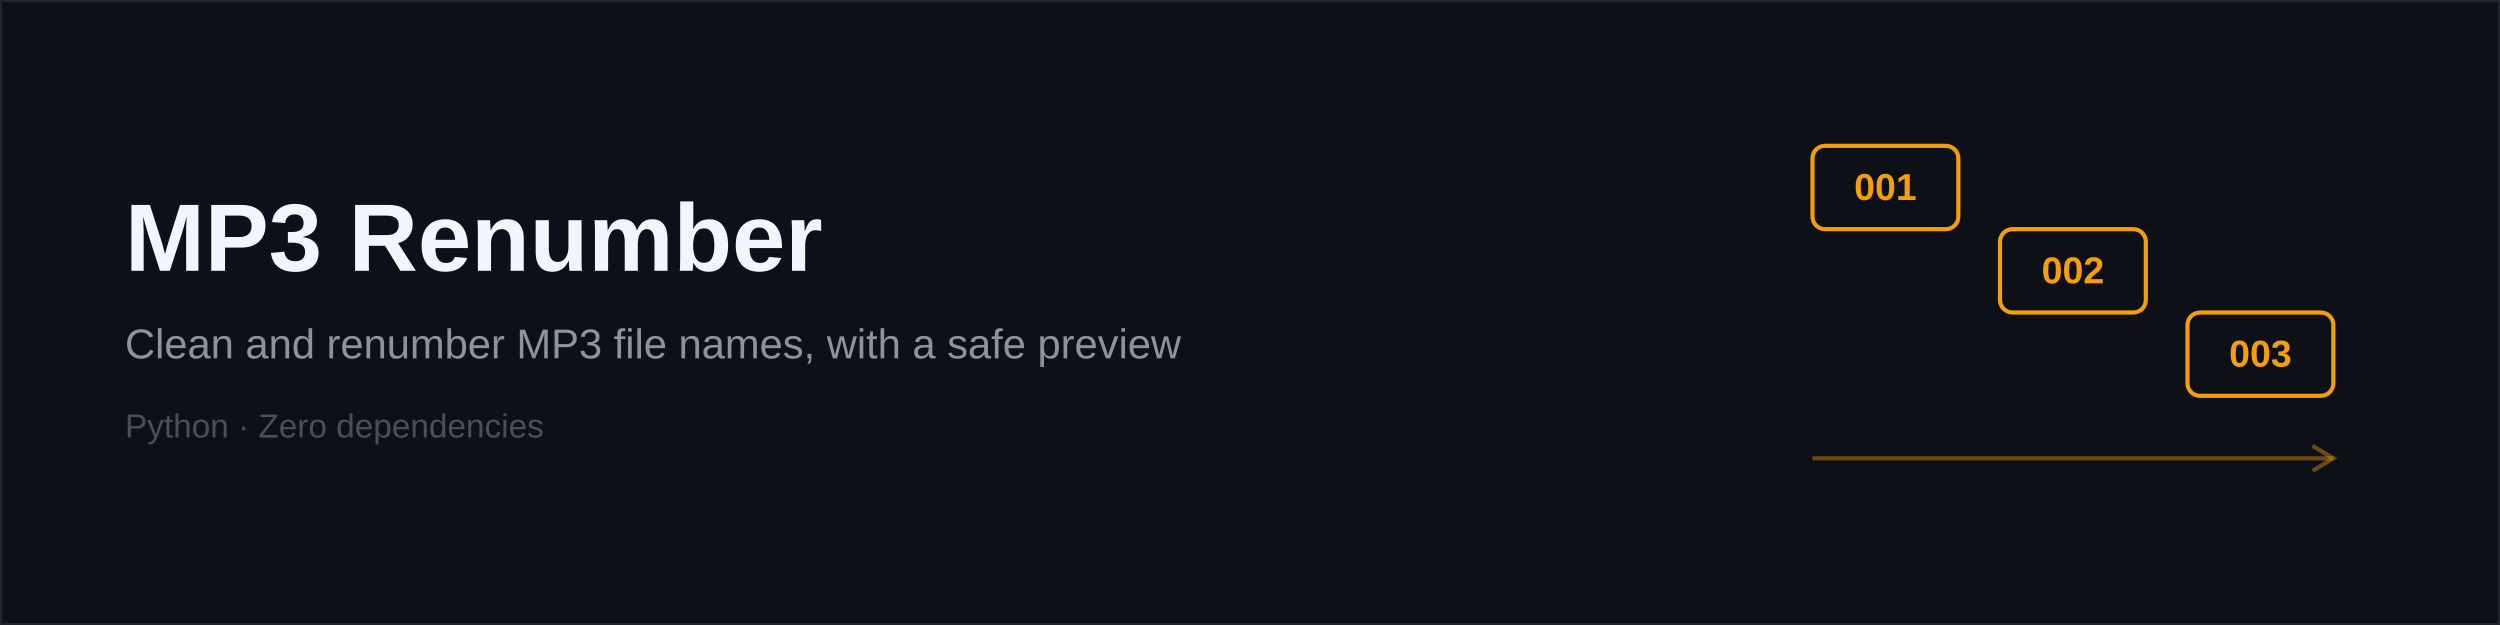
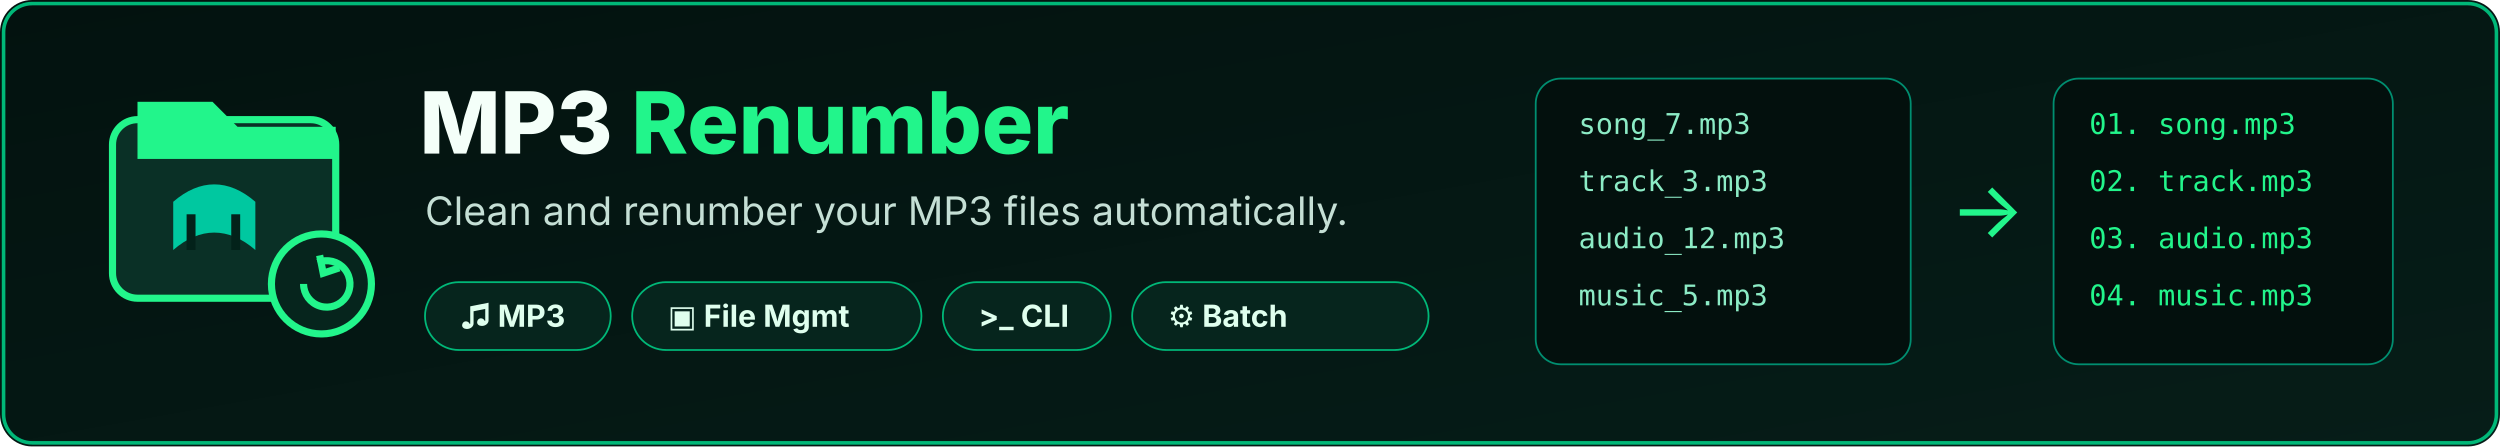
- <svg xmlns="http://www.w3.org/2000/svg" width="1200" height="300" viewBox="0 0 1200 300">
-   <rect width="1200" height="300" fill="#0d1117" />
-   <rect x="0" y="0" width="1200" height="300" fill="none" stroke="#21262d" stroke-width="2" />
-   <text x="60" y="130" font-family="Verdana, Arial, sans-serif" font-size="46" font-weight="bold" fill="#f0f6fc">MP3 Renumber</text>
-   <text x="60" y="172" font-family="Verdana, Arial, sans-serif" font-size="20" fill="#8b949e">Clean and renumber MP3 file names, with a safe preview</text>
-   <text x="60" y="210" font-family="Verdana, Arial, sans-serif" font-size="16" fill="#484f58">Python · Zero dependencies</text>
-   <g font-family="Verdana, Arial, sans-serif" font-size="18" font-weight="bold">
-     <rect x="870" y="70" width="70" height="40" rx="6" fill="none" stroke="#f59e0b" stroke-width="2" />
-     <text x="905" y="96" fill="#f59e0b" text-anchor="middle">001</text>
-     <rect x="960" y="110" width="70" height="40" rx="6" fill="none" stroke="#f59e0b" stroke-width="2" />
-     <text x="995" y="136" fill="#f59e0b" text-anchor="middle">002</text>
-     <rect x="1050" y="150" width="70" height="40" rx="6" fill="none" stroke="#f59e0b" stroke-width="2" />
-     <text x="1085" y="176" fill="#f59e0b" text-anchor="middle">003</text>
+ <svg xmlns="http://www.w3.org/2000/svg" width="1400" height="250" viewBox="0 0 1400 250">
+   <defs>
+     <linearGradient id="bg" x1="0" y1="0" x2="1" y2="1">
+       <stop stop-color="#03120f" />
+       <stop offset="1" stop-color="#061d18" />
+     </linearGradient>
+   </defs>
+   <rect width="1400" height="250" rx="18" fill="url(#bg)" />
+   <rect x="2" y="2" width="1396" height="246" rx="16" fill="none" stroke="#00b878" stroke-width="2" />
+   <g transform="translate(55 55)">
+     <rect x="8" y="12" width="125" height="100" rx="14" fill="#0a3026" stroke="#22f58b" stroke-width="4" />
+     <path d="M22 12V2h42l14 14h55v18H22z" fill="#22f58b" />
+     <path d="M42 58c15-13 31-13 46 0v27c-15-13-31-13-46 0z" fill="#00c8a0" />
+     <path d="M52 65v20M77 65v20" stroke="#03221a" stroke-width="5" />
+     <circle cx="125" cy="104" r="28" fill="#06251d" stroke="#22f58b" stroke-width="4" />
+     <path d="M115 104a13 13 0 1 0 8-12" fill="none" stroke="#22f58b" stroke-width="4" />
+     <path d="M124 88l2 10 9-3" fill="none" stroke="#22f58b" stroke-width="4" />
  </g>
-   <path d="M870 220 L1120 220" stroke="#f59e0b" stroke-width="2" fill="none" opacity="0.4" />
-   <path d="M1110 214 L1120 220 L1110 226" stroke="#f59e0b" stroke-width="2" fill="none" opacity="0.4" />
+   <text x="235" y="86" fill="#f4fff9" font-size="48" font-weight="800" font-family="Inter,Segoe UI,Arial,sans-serif">MP3 <tspan fill="#22f58b">Renumber</tspan>
+   </text>
+   <text x="238" y="126" fill="#c5dfd5" font-size="22" font-family="Inter,Segoe UI,Arial,sans-serif">Clean and renumber your MP3 files automatically.</text>
+   <g font-family="Inter,Segoe UI,Arial,sans-serif" font-size="17" font-weight="700">
+     <rect x="238" y="158" width="104" height="38" rx="19" fill="#06251d" stroke="#00b878" />
+     <text x="258" y="183" fill="#dfffee">♫ MP3</text>
+     <rect x="354" y="158" width="162" height="38" rx="19" fill="#06251d" stroke="#00b878" />
+     <text x="374" y="183" fill="#dfffee">▣ File Mgmt</text>
+     <rect x="528" y="158" width="94" height="38" rx="19" fill="#06251d" stroke="#00b878" />
+     <text x="548" y="183" fill="#dfffee">&gt;_ CLI</text>
+     <rect x="634" y="158" width="166" height="38" rx="19" fill="#06251d" stroke="#00b878" />
+     <text x="654" y="183" fill="#dfffee">⚙ Batch</text>
+   </g>
+   <rect x="860" y="44" width="210" height="160" rx="14" fill="#03100d" stroke="#008e70" />
+   <text x="884" y="75" fill="#8cebc5" font-size="16" font-family="monospace">song_7.mp3</text>
+   <text x="884" y="107" fill="#8cebc5" font-size="16" font-family="monospace">track_3.mp3</text>
+   <text x="884" y="139" fill="#8cebc5" font-size="16" font-family="monospace">audio_12.mp3</text>
+   <text x="884" y="171" fill="#8cebc5" font-size="16" font-family="monospace">music_5.mp3</text>
+   <text x="1092" y="133" fill="#22f58b" font-size="44" font-family="Inter,Segoe UI,Arial,sans-serif">→</text>
+   <rect x="1150" y="44" width="190" height="160" rx="14" fill="#03100d" stroke="#008e70" />
+   <text x="1170" y="75" fill="#22f58b" font-size="16" font-family="monospace">01. song.mp3</text>
+   <text x="1170" y="107" fill="#22f58b" font-size="16" font-family="monospace">02. track.mp3</text>
+   <text x="1170" y="139" fill="#22f58b" font-size="16" font-family="monospace">03. audio.mp3</text>
+   <text x="1170" y="171" fill="#22f58b" font-size="16" font-family="monospace">04. music.mp3</text>
</svg>
